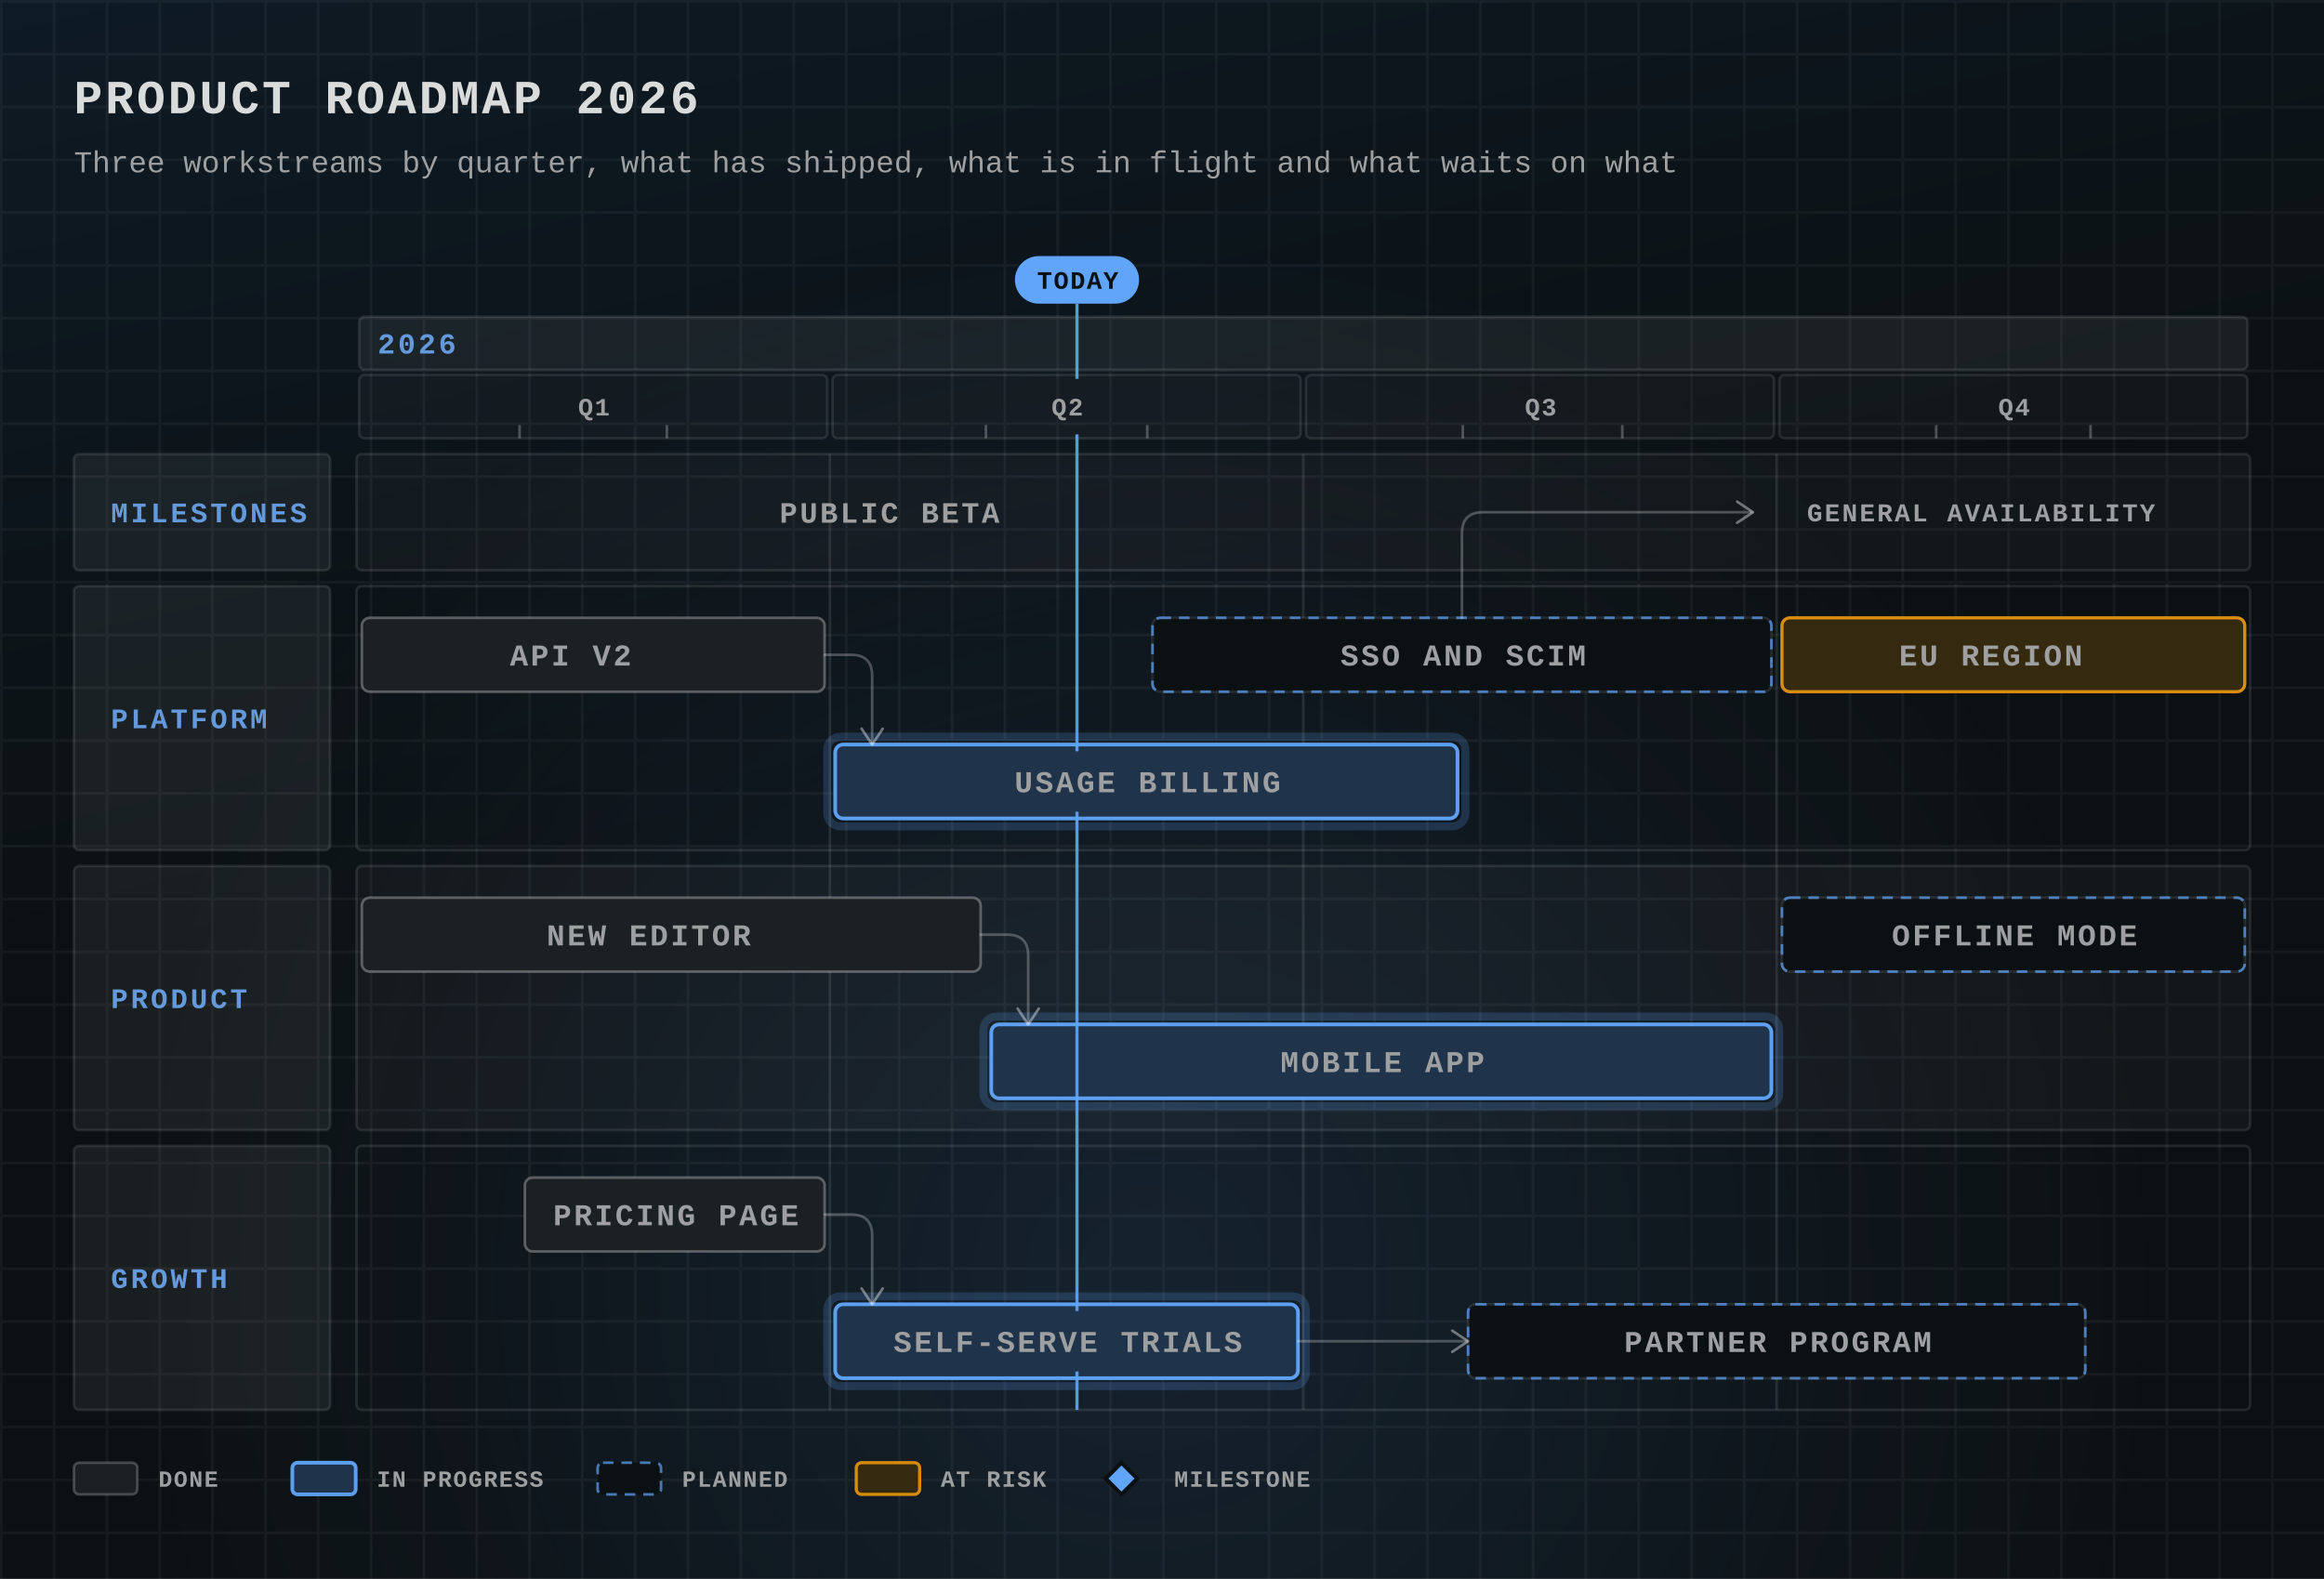
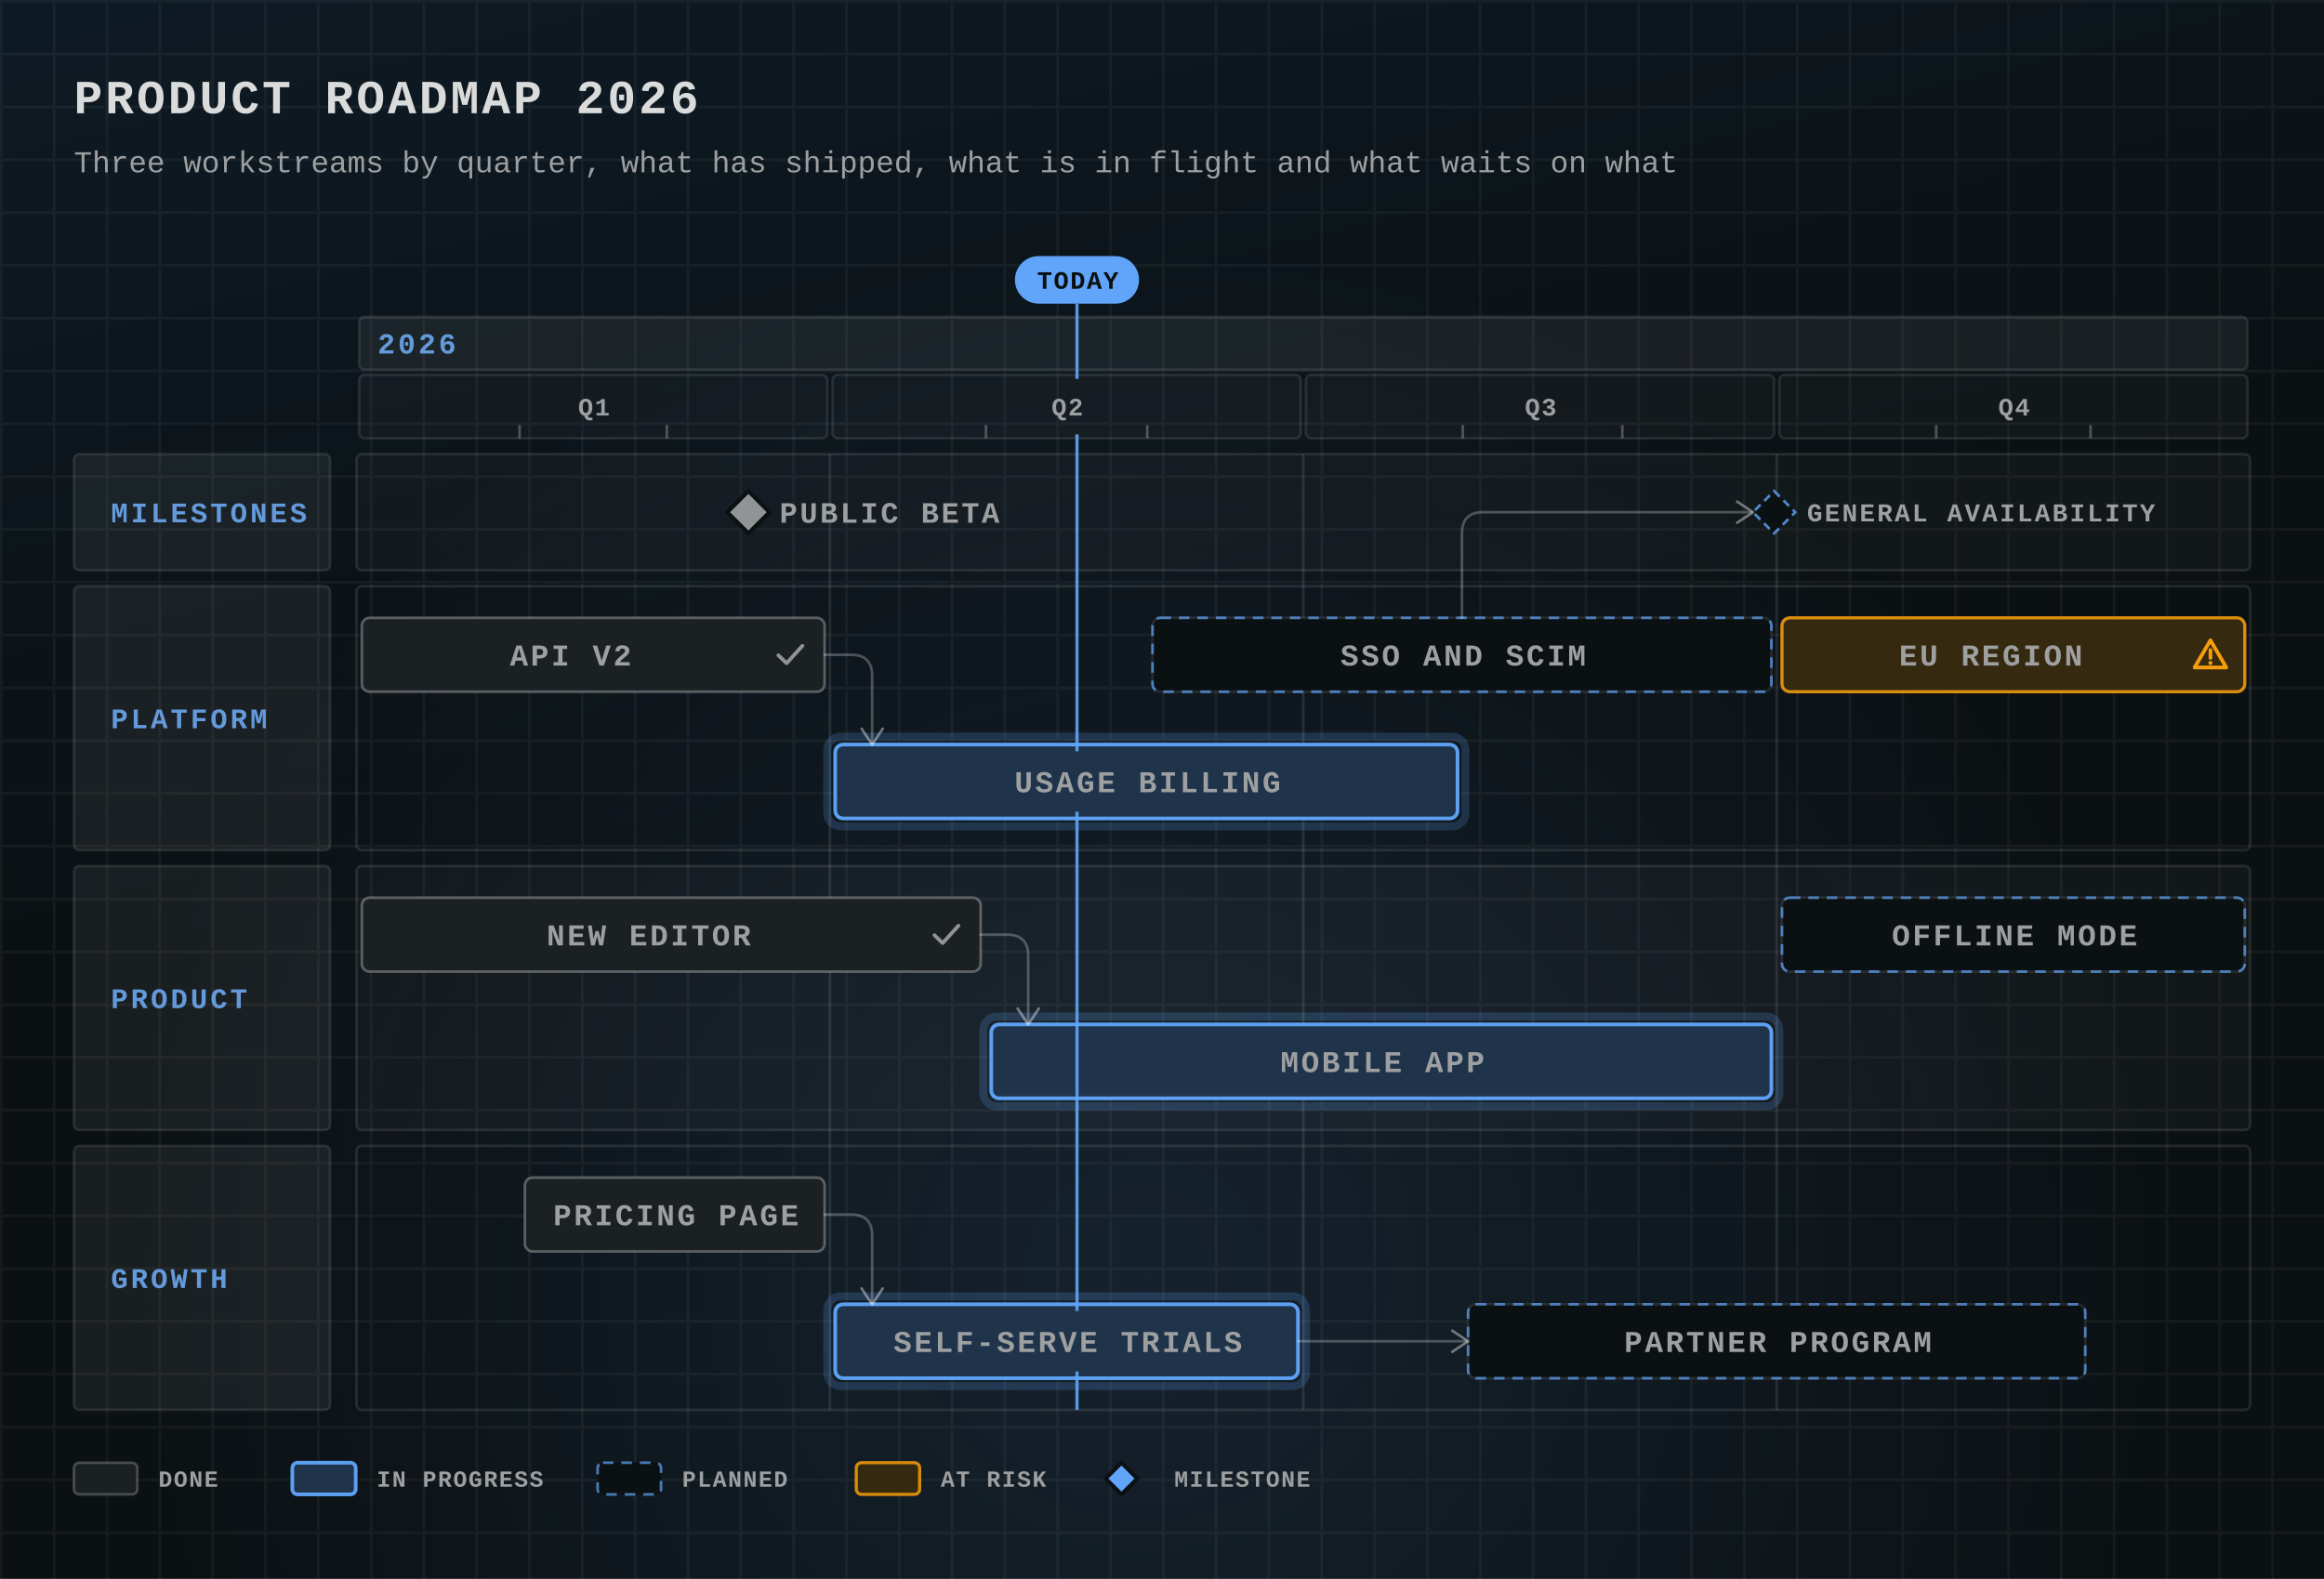
<svg xmlns="http://www.w3.org/2000/svg" width="880" height="598" viewBox="0 0 880 598" role="img" aria-labelledby="timeline-product-roadmap-dark-sdw-title timeline-product-roadmap-dark-sdw-desc" font-family="'Geist Mono', ui-monospace, SFMono-Regular, Menlo, Consolas, 'Liberation Mono', monospace">
  <defs>
    <linearGradient id="timeline-product-roadmap-dark-bg" x1="0" y1="0" x2="0.34" y2="0.94">
      <stop offset="0" stop-color="#0e1a24" />
      <stop offset="0.6" stop-color="#0b1012" />
    </linearGradient>
    <pattern id="timeline-product-roadmap-dark-grid" width="20" height="20" patternUnits="userSpaceOnUse">
      <path d="M0 0.5H20M0.5 0V20" fill="none" stroke="#ffffff" stroke-opacity="0.045" stroke-width="1" />
    </pattern>
    <radialGradient id="timeline-product-roadmap-dark-wash" gradientUnits="userSpaceOnUse" cx="434.08" cy="484" r="394.86">
      <stop offset="0" stop-color="#60a5fa" stop-opacity="0.12" />
      <stop offset="1" stop-color="#60a5fa" stop-opacity="0" />
    </radialGradient>
  </defs>
  <rect width="880" height="598" fill="url(#timeline-product-roadmap-dark-bg)" />
  <rect width="880" height="598" fill="url(#timeline-product-roadmap-dark-grid)" />
  <rect width="880" height="598" fill="url(#timeline-product-roadmap-dark-wash)" />
  <text font-size="18" font-weight="700" letter-spacing="1.08" fill="#dadbdb">
    <tspan x="28" y="42.89">PRODUCT ROADMAP 2026</tspan>
  </text>
  <text font-size="11.5" font-weight="400" fill="#9d9fa0">
    <tspan x="28" y="65.25">Three workstreams by quarter, what has shipped, what is in flight and what waits on what</tspan>
  </text>
  <g>
    <rect x="135" y="172" width="717" height="44" rx="2" fill="#ffffff" fill-opacity="0.03" stroke="#ffffff" stroke-opacity="0.1" stroke-width="1" />
    <rect x="28" y="172" width="97" height="44" rx="2" fill="#ffffff" fill-opacity="0.06" stroke="#ffffff" stroke-opacity="0.1" stroke-width="1" />
    <text font-size="10.75" font-weight="700" letter-spacing="1.08" fill="#649adb">
      <tspan x="42" y="197.82">MILESTONES</tspan>
    </text>
    <rect x="135" y="222" width="717" height="100" rx="2" fill="#ffffff" fill-opacity="0" stroke="#ffffff" stroke-opacity="0.1" stroke-width="1" />
    <rect x="28" y="222" width="97" height="100" rx="2" fill="#ffffff" fill-opacity="0.06" stroke="#ffffff" stroke-opacity="0.1" stroke-width="1" />
    <text font-size="10.75" font-weight="700" letter-spacing="1.08" fill="#649adb">
      <tspan x="42" y="275.82">PLATFORM</tspan>
    </text>
    <rect x="135" y="328" width="717" height="100" rx="2" fill="#ffffff" fill-opacity="0.03" stroke="#ffffff" stroke-opacity="0.1" stroke-width="1" />
    <rect x="28" y="328" width="97" height="100" rx="2" fill="#ffffff" fill-opacity="0.06" stroke="#ffffff" stroke-opacity="0.1" stroke-width="1" />
    <text font-size="10.75" font-weight="700" letter-spacing="1.08" fill="#649adb">
      <tspan x="42" y="381.82">PRODUCT</tspan>
    </text>
    <rect x="135" y="434" width="717" height="100" rx="2" fill="#ffffff" fill-opacity="0" stroke="#ffffff" stroke-opacity="0.1" stroke-width="1" />
    <rect x="28" y="434" width="97" height="100" rx="2" fill="#ffffff" fill-opacity="0.06" stroke="#ffffff" stroke-opacity="0.1" stroke-width="1" />
    <text font-size="10.75" font-weight="700" letter-spacing="1.08" fill="#649adb">
      <tspan x="42" y="487.82">GROWTH</tspan>
    </text>
    <rect x="136" y="120" width="715" height="20" rx="2" fill="#ffffff" fill-opacity="0.06" stroke="#ffffff" stroke-opacity="0.1" stroke-width="1" />
    <text font-size="11" font-weight="700" letter-spacing="1.1" fill="#649adb">
      <tspan x="143" y="133.91">2026</tspan>
    </text>
    <rect x="136" y="142" width="177.25" height="24" rx="2" fill="#ffffff" fill-opacity="0.03" stroke="#ffffff" stroke-opacity="0.1" stroke-width="1" />
    <text font-size="9.5" font-weight="700" letter-spacing="0.57" fill="#9d9fa0" text-anchor="middle">
      <tspan x="224.91" y="157.37">Q1</tspan>
    </text>
    <rect x="315.25" y="142" width="177.25" height="24" rx="2" fill="#ffffff" fill-opacity="0.03" stroke="#ffffff" stroke-opacity="0.1" stroke-width="1" />
    <text font-size="9.5" font-weight="700" letter-spacing="0.57" fill="#9d9fa0" text-anchor="middle">
      <tspan x="404.16" y="157.37">Q2</tspan>
    </text>
    <rect x="494.5" y="142" width="177.25" height="24" rx="2" fill="#ffffff" fill-opacity="0.03" stroke="#ffffff" stroke-opacity="0.1" stroke-width="1" />
    <text font-size="9.5" font-weight="700" letter-spacing="0.57" fill="#9d9fa0" text-anchor="middle">
      <tspan x="583.41" y="157.37">Q3</tspan>
    </text>
    <rect x="673.75" y="142" width="177.25" height="24" rx="2" fill="#ffffff" fill-opacity="0.03" stroke="#ffffff" stroke-opacity="0.1" stroke-width="1" />
    <text font-size="9.5" font-weight="700" letter-spacing="0.57" fill="#9d9fa0" text-anchor="middle">
      <tspan x="762.66" y="157.37">Q4</tspan>
    </text>
    <path d="M196.74 161 V166" fill="none" stroke="#ffffff" stroke-opacity="0.25" stroke-width="1" />
    <path d="M252.51 161 V166" fill="none" stroke="#ffffff" stroke-opacity="0.25" stroke-width="1" />
    <path d="M373.34 161 V166" fill="none" stroke="#ffffff" stroke-opacity="0.25" stroke-width="1" />
    <path d="M434.41 161 V166" fill="none" stroke="#ffffff" stroke-opacity="0.25" stroke-width="1" />
    <path d="M553.9 161 V166" fill="none" stroke="#ffffff" stroke-opacity="0.25" stroke-width="1" />
    <path d="M614.3 161 V166" fill="none" stroke="#ffffff" stroke-opacity="0.25" stroke-width="1" />
    <path d="M733.15 161 V166" fill="none" stroke="#ffffff" stroke-opacity="0.25" stroke-width="1" />
    <path d="M791.6 161 V166" fill="none" stroke="#ffffff" stroke-opacity="0.25" stroke-width="1" />
    <path d="M314.25 172 V534" fill="none" stroke="#ffffff" stroke-opacity="0.1" stroke-width="1" />
    <path d="M493.5 172 V534" fill="none" stroke="#ffffff" stroke-opacity="0.1" stroke-width="1" />
    <path d="M672.75 172 V534" fill="none" stroke="#ffffff" stroke-opacity="0.1" stroke-width="1" />
-     <g opacity="0">
+     <g>
      <path d="M283.38 186 L291.38 194 L283.38 202 L275.38 194 Z" fill="#919394" stroke="#0b1012" stroke-width="1.5" />
      <animate attributeName="opacity" values="0;0;1;1;0;0" keyTimes="0;0.155;0.177;0.866;0.946;1" dur="5.6s" repeatCount="indefinite" />
    </g>
-     <g opacity="0">
+     <g>
      <path d="M671.78 186 L679.78 194 L671.78 202 L663.78 194 Z" fill="#0b1012" stroke="#60a5fa" stroke-opacity="0.8" stroke-width="1" stroke-dasharray="3 2" />
      <animate attributeName="opacity" values="0;0;1;1;0;0" keyTimes="0;0.446;0.467;0.866;0.946;1" dur="5.6s" repeatCount="indefinite" />
    </g>
    <rect x="137" y="234" width="175.25" height="28" rx="3" fill="#0b1012" stroke="#ffffff" stroke-opacity="0.1" stroke-width="1" />
    <rect x="137" y="234" width="175.25" height="28" rx="3" fill="#ffffff" fill-opacity="0.07" stroke="#ffffff" stroke-opacity="0.22" stroke-width="1">
      <animate attributeName="width" values="0;0;175.25;175.25;175.25;175.25" keyTimes="0;0.046;0.177;0.866;0.946;1" dur="5.6s" repeatCount="indefinite" />
      <animate attributeName="opacity" values="1;1;1;1;0;0" keyTimes="0;0.046;0.177;0.866;0.946;1" dur="5.6s" repeatCount="indefinite" />
    </rect>
-     <g opacity="0">
+     <g>
      <path d="M294.75 248.2 L297.85 251.2 L303.85 244.6" fill="none" stroke="#919394" stroke-width="1.4" stroke-linecap="round" stroke-linejoin="round" />
      <animate attributeName="opacity" values="0;0;1;1;0;0" keyTimes="0;0.177;0.199;0.866;0.946;1" dur="5.6s" repeatCount="indefinite" />
    </g>
    <rect x="313.25" y="279" width="241.65" height="34" rx="5" fill="none" stroke="#60a5fa" stroke-opacity="0.2" stroke-width="3" />
    <rect x="316.25" y="282" width="235.65" height="28" rx="3" fill="#0b1012" stroke="#ffffff" stroke-opacity="0.1" stroke-width="1" />
    <rect x="316.25" y="282" width="235.65" height="28" rx="3" fill="#60a5fa" fill-opacity="0.24" stroke="#60a5fa" stroke-opacity="0.95" stroke-width="1.4">
      <animate attributeName="width" values="0;0;235.65;235.65;235.65;235.65" keyTimes="0;0.18;0.356;0.866;0.946;1" dur="5.6s" repeatCount="indefinite" />
      <animate attributeName="opacity" values="1;1;1;1;0;0" keyTimes="0;0.18;0.356;0.866;0.946;1" dur="5.6s" repeatCount="indefinite" />
    </rect>
    <rect x="436.41" y="234" width="234.34" height="28" rx="3" fill="#0b1012" stroke="#ffffff" stroke-opacity="0.1" stroke-width="1" />
    <rect x="436.41" y="234" width="234.34" height="28" rx="3" fill="none" stroke="#60a5fa" stroke-opacity="0.7" stroke-width="1" stroke-dasharray="4 3">
      <animate attributeName="width" values="0;0;234.34;234.34;234.34;234.34" keyTimes="0;0.27;0.445;0.866;0.946;1" dur="5.6s" repeatCount="indefinite" />
      <animate attributeName="opacity" values="1;1;1;1;0;0" keyTimes="0;0.27;0.445;0.866;0.946;1" dur="5.6s" repeatCount="indefinite" />
    </rect>
    <rect x="674.75" y="234" width="175.25" height="28" rx="3" fill="#0b1012" stroke="#ffffff" stroke-opacity="0.1" stroke-width="1" />
    <rect x="674.75" y="234" width="175.25" height="28" rx="3" fill="#f59e0b" fill-opacity="0.18" stroke="#f59e0b" stroke-opacity="0.85" stroke-width="1.2">
      <animate attributeName="width" values="0;0;175.25;175.25;175.25;175.25" keyTimes="0;0.448;0.579;0.866;0.946;1" dur="5.6s" repeatCount="indefinite" />
      <animate attributeName="opacity" values="1;1;1;1;0;0" keyTimes="0;0.448;0.579;0.866;0.946;1" dur="5.6s" repeatCount="indefinite" />
    </rect>
-     <g opacity="0">
+     <g>
      <path d="M837 242.5 L843 252.8 L831 252.8 Z" fill="none" stroke="#f59e0b" stroke-width="1.4" stroke-linejoin="round" />
      <path d="M837 246.2 V249.2" stroke="#f59e0b" stroke-width="1.4" stroke-linecap="round" />
      <circle cx="837" cy="251.1" r="0.77" fill="#f59e0b" />
      <animate attributeName="opacity" values="0;0;1;1;0;0" keyTimes="0;0.579;0.6;0.866;0.946;1" dur="5.6s" repeatCount="indefinite" />
    </g>
    <rect x="137" y="340" width="234.34" height="28" rx="3" fill="#0b1012" stroke="#ffffff" stroke-opacity="0.1" stroke-width="1" />
    <rect x="137" y="340" width="234.34" height="28" rx="3" fill="#ffffff" fill-opacity="0.07" stroke="#ffffff" stroke-opacity="0.22" stroke-width="1">
      <animate attributeName="width" values="0;0;234.34;234.34;234.34;234.34" keyTimes="0;0.046;0.221;0.866;0.946;1" dur="5.6s" repeatCount="indefinite" />
      <animate attributeName="opacity" values="1;1;1;1;0;0" keyTimes="0;0.046;0.221;0.866;0.946;1" dur="5.6s" repeatCount="indefinite" />
    </rect>
-     <g opacity="0">
+     <g>
      <path d="M353.84 354.2 L356.94 357.2 L362.94 350.6" fill="none" stroke="#919394" stroke-width="1.4" stroke-linecap="round" stroke-linejoin="round" />
      <animate attributeName="opacity" values="0;0;1;1;0;0" keyTimes="0;0.221;0.243;0.866;0.946;1" dur="5.6s" repeatCount="indefinite" />
    </g>
    <rect x="372.34" y="385" width="301.41" height="34" rx="5" fill="none" stroke="#60a5fa" stroke-opacity="0.2" stroke-width="3" />
    <rect x="375.34" y="388" width="295.41" height="28" rx="3" fill="#0b1012" stroke="#ffffff" stroke-opacity="0.1" stroke-width="1" />
    <rect x="375.34" y="388" width="295.41" height="28" rx="3" fill="#60a5fa" fill-opacity="0.24" stroke="#60a5fa" stroke-opacity="0.95" stroke-width="1.4">
      <animate attributeName="width" values="0;0;295.41;295.41;295.41;295.41" keyTimes="0;0.224;0.445;0.866;0.946;1" dur="5.6s" repeatCount="indefinite" />
      <animate attributeName="opacity" values="1;1;1;1;0;0" keyTimes="0;0.224;0.445;0.866;0.946;1" dur="5.6s" repeatCount="indefinite" />
    </rect>
    <rect x="674.75" y="340" width="175.25" height="28" rx="3" fill="#0b1012" stroke="#ffffff" stroke-opacity="0.1" stroke-width="1" />
    <rect x="674.75" y="340" width="175.25" height="28" rx="3" fill="none" stroke="#60a5fa" stroke-opacity="0.7" stroke-width="1" stroke-dasharray="4 3">
      <animate attributeName="width" values="0;0;175.25;175.25;175.25;175.25" keyTimes="0;0.448;0.579;0.866;0.946;1" dur="5.6s" repeatCount="indefinite" />
      <animate attributeName="opacity" values="1;1;1;1;0;0" keyTimes="0;0.448;0.579;0.866;0.946;1" dur="5.6s" repeatCount="indefinite" />
    </rect>
    <rect x="198.74" y="446" width="113.51" height="28" rx="3" fill="#0b1012" stroke="#ffffff" stroke-opacity="0.1" stroke-width="1" />
    <rect x="198.74" y="446" width="113.51" height="28" rx="3" fill="#ffffff" fill-opacity="0.07" stroke="#ffffff" stroke-opacity="0.22" stroke-width="1">
      <animate attributeName="width" values="0;0;113.51;113.51;113.51;113.51" keyTimes="0;0.092;0.177;0.866;0.946;1" dur="5.6s" repeatCount="indefinite" />
      <animate attributeName="opacity" values="1;1;1;1;0;0" keyTimes="0;0.092;0.177;0.866;0.946;1" dur="5.6s" repeatCount="indefinite" />
    </rect>
    <rect x="313.25" y="491" width="181.25" height="34" rx="5" fill="none" stroke="#60a5fa" stroke-opacity="0.2" stroke-width="3" />
    <rect x="316.25" y="494" width="175.25" height="28" rx="3" fill="#0b1012" stroke="#ffffff" stroke-opacity="0.1" stroke-width="1" />
    <rect x="316.25" y="494" width="175.25" height="28" rx="3" fill="#60a5fa" fill-opacity="0.24" stroke="#60a5fa" stroke-opacity="0.95" stroke-width="1.4">
      <animate attributeName="width" values="0;0;175.25;175.25;175.25;175.25" keyTimes="0;0.18;0.311;0.866;0.946;1" dur="5.6s" repeatCount="indefinite" />
      <animate attributeName="opacity" values="1;1;1;1;0;0" keyTimes="0;0.18;0.311;0.866;0.946;1" dur="5.6s" repeatCount="indefinite" />
    </rect>
    <rect x="555.9" y="494" width="233.7" height="28" rx="3" fill="#0b1012" stroke="#ffffff" stroke-opacity="0.1" stroke-width="1" />
    <rect x="555.9" y="494" width="233.7" height="28" rx="3" fill="none" stroke="#60a5fa" stroke-opacity="0.7" stroke-width="1" stroke-dasharray="4 3">
      <animate attributeName="width" values="0;0;233.7;233.7;233.7;233.7" keyTimes="0;0.359;0.534;0.866;0.946;1" dur="5.6s" repeatCount="indefinite" />
      <animate attributeName="opacity" values="1;1;1;1;0;0" keyTimes="0;0.359;0.534;0.866;0.946;1" dur="5.6s" repeatCount="indefinite" />
    </rect>
    <path d="M407.81 115 V143.5 M407.81 164.5 V284.55 M407.81 307.45 V496.55 M407.81 519.45 V534" fill="none" stroke="#60a5fa" stroke-opacity="0.9" stroke-width="1.2" />
    <rect x="384.31" y="97" width="47" height="18" rx="9" fill="none" stroke="#60a5fa" stroke-width="1" opacity="0">
      <animate attributeName="stroke-width" values="1;7" dur="1.8s" repeatCount="indefinite" />
      <animate attributeName="opacity" values="0.55;0" dur="1.8s" repeatCount="indefinite" />
    </rect>
    <rect x="384.31" y="97" width="47" height="18" rx="9" fill="#60a5fa" />
    <text font-size="9.5" font-weight="700" letter-spacing="0.57" fill="#0b1012" text-anchor="middle">
      <tspan x="408.1" y="109.37">TODAY</tspan>
    </text>
    <rect x="28" y="554" width="24" height="12" rx="2" fill="#0b1012" />
    <rect x="28" y="554" width="24" height="12" rx="2" fill="#ffffff" fill-opacity="0.07" stroke="#ffffff" stroke-opacity="0.22" stroke-width="1" />
    <text font-size="8.75" font-weight="700" letter-spacing="0.53" fill="#9d9fa0">
      <tspan x="60" y="563.11">DONE</tspan>
    </text>
    <rect x="110.69" y="554" width="24" height="12" rx="2" fill="#0b1012" />
    <rect x="110.69" y="554" width="24" height="12" rx="2" fill="#60a5fa" fill-opacity="0.24" stroke="#60a5fa" stroke-opacity="0.95" stroke-width="1.4" />
    <text font-size="8.75" font-weight="700" letter-spacing="0.53" fill="#9d9fa0">
      <tspan x="142.69" y="563.11">IN PROGRESS</tspan>
    </text>
    <rect x="226.3" y="554" width="24" height="12" rx="2" fill="#0b1012" />
    <rect x="226.3" y="554" width="24" height="12" rx="2" fill="none" stroke="#60a5fa" stroke-opacity="0.7" stroke-width="1" stroke-dasharray="4 3" />
    <text font-size="8.75" font-weight="700" letter-spacing="0.53" fill="#9d9fa0">
      <tspan x="258.3" y="563.11">PLANNED</tspan>
    </text>
    <rect x="324.23" y="554" width="24" height="12" rx="2" fill="#0b1012" />
    <rect x="324.23" y="554" width="24" height="12" rx="2" fill="#f59e0b" fill-opacity="0.18" stroke="#f59e0b" stroke-opacity="0.85" stroke-width="1.2" />
    <text font-size="8.75" font-weight="700" letter-spacing="0.53" fill="#9d9fa0">
      <tspan x="356.23" y="563.11">AT RISK</tspan>
    </text>
    <path d="M424.65 554 L430.65 560 L424.65 566 L418.65 560 Z" fill="#60a5fa" stroke="#0b1012" stroke-width="1.5" />
    <text font-size="8.75" font-weight="700" letter-spacing="0.53" fill="#9d9fa0">
      <tspan x="444.65" y="563.11">MILESTONE</tspan>
    </text>
  </g>
  <g id="timeline-product-roadmap-dark-e-e1">
    <path d="M312.25 248 L322.25 248 Q330.25 248 330.25 256 L330.25 281.5" fill="none" stroke="#ffffff" stroke-opacity="0.25" stroke-width="1" stroke-linecap="round" stroke-linejoin="round" />
    <path d="M326.25 276 L330.25 282 L334.25 276" fill="none" stroke="#ffffff" stroke-opacity="0.4" stroke-width="1" stroke-linecap="round" stroke-linejoin="round" />
  </g>
  <g id="timeline-product-roadmap-dark-e-e2">
    <path d="M371.34 354 L381.34 354 Q389.34 354 389.34 362 L389.34 387.5" fill="none" stroke="#ffffff" stroke-opacity="0.25" stroke-width="1" stroke-linecap="round" stroke-linejoin="round" />
    <path d="M385.34 382 L389.34 388 L393.34 382" fill="none" stroke="#ffffff" stroke-opacity="0.4" stroke-width="1" stroke-linecap="round" stroke-linejoin="round" />
  </g>
  <g id="timeline-product-roadmap-dark-e-e3">
    <path d="M312.25 460 L322.25 460 Q330.25 460 330.25 468 L330.25 493.5" fill="none" stroke="#ffffff" stroke-opacity="0.25" stroke-width="1" stroke-linecap="round" stroke-linejoin="round" />
    <path d="M326.25 488 L330.25 494 L334.25 488" fill="none" stroke="#ffffff" stroke-opacity="0.4" stroke-width="1" stroke-linecap="round" stroke-linejoin="round" />
    <path d="M312.25 460 L322.25 460 Q330.25 460 330.25 468 L330.25 493.5" fill="none" stroke="#60a5fa" stroke-opacity="0.5" stroke-width="1.2" stroke-linecap="round" stroke-linejoin="round" pathLength="1" stroke-dasharray="1 1" stroke-dashoffset="1" opacity="0">
      <animate attributeName="stroke-dashoffset" values="1;1;0;0" keyTimes="0;0.353;0.466;1" calcMode="spline" keySplines="0 0 1 1;0.65 0 0.35 1;0 0 1 1" dur="3.544s" repeatCount="indefinite" />
      <animate attributeName="opacity" values="0;0;1;1;0;0" keyTimes="0;0.353;0.403;0.9;0.951;1" dur="3.544s" repeatCount="indefinite" />
    </path>
    <g opacity="0">
      <path d="M326.25 488 L330.25 494 L334.25 488" fill="none" stroke="#60a5fa" stroke-opacity="0.7" stroke-width="1" stroke-linecap="round" stroke-linejoin="round" />
      <animate attributeName="opacity" values="0;0;1;1;0;0" keyTimes="0;0.466;0.516;0.9;0.951;1" dur="3.544s" repeatCount="indefinite" />
    </g>
  </g>
  <g id="timeline-product-roadmap-dark-e-e4">
    <path d="M491.5 508 L555.4 508" fill="none" stroke="#ffffff" stroke-opacity="0.25" stroke-width="1" stroke-linecap="round" stroke-linejoin="round" />
    <path d="M549.9 512 L555.9 508 L549.9 504" fill="none" stroke="#ffffff" stroke-opacity="0.4" stroke-width="1" stroke-linecap="round" stroke-linejoin="round" />
    <path d="M491.5 508 L555.4 508" fill="none" stroke="#60a5fa" stroke-opacity="0.5" stroke-width="1.2" stroke-linecap="round" stroke-linejoin="round" pathLength="1" stroke-dasharray="1 1" stroke-dashoffset="1" opacity="0">
      <animate attributeName="stroke-dashoffset" values="1;1;0;0" keyTimes="0;0.533;0.646;1" calcMode="spline" keySplines="0 0 1 1;0.65 0 0.35 1;0 0 1 1" dur="3.544s" repeatCount="indefinite" />
      <animate attributeName="opacity" values="0;0;1;1;0;0" keyTimes="0;0.533;0.584;0.9;0.951;1" dur="3.544s" repeatCount="indefinite" />
    </path>
    <g opacity="0">
      <path d="M549.9 512 L555.9 508 L549.9 504" fill="none" stroke="#60a5fa" stroke-opacity="0.7" stroke-width="1" stroke-linecap="round" stroke-linejoin="round" />
      <animate attributeName="opacity" values="0;0;1;1;0;0" keyTimes="0;0.646;0.697;0.9;0.951;1" dur="3.544s" repeatCount="indefinite" />
    </g>
  </g>
  <g id="timeline-product-roadmap-dark-e-e5">
    <path d="M553.58 234 L553.58 202 Q553.58 194 561.58 194 L663.28 194" fill="none" stroke="#ffffff" stroke-opacity="0.25" stroke-width="1" stroke-linecap="round" stroke-linejoin="round" />
    <path d="M657.78 198 L663.78 194 L657.78 190" fill="none" stroke="#ffffff" stroke-opacity="0.4" stroke-width="1" stroke-linecap="round" stroke-linejoin="round" />
  </g>
  <g id="timeline-product-roadmap-dark-n-beta">
    <text font-size="11.25" font-weight="700" letter-spacing="0.9" fill="#9d9fa0" text-anchor="middle">
      <tspan x="336.83" y="197.99">PUBLIC BETA</tspan>
    </text>
  </g>
  <g id="timeline-product-roadmap-dark-n-ga">
    <text font-size="9.75" font-weight="700" letter-spacing="0.78" fill="#9d9fa0" text-anchor="middle">
      <tspan x="750.17" y="197.46">GENERAL AVAILABILITY</tspan>
    </text>
  </g>
  <g id="timeline-product-roadmap-dark-n-api">
    <text font-size="11.5" font-weight="700" letter-spacing="0.92" fill="#9d9fa0" text-anchor="middle">
      <tspan x="216.09" y="252.08">API V2</tspan>
    </text>
  </g>
  <g id="timeline-product-roadmap-dark-n-billing">
    <text font-size="11.5" font-weight="700" letter-spacing="0.92" fill="#9d9fa0" text-anchor="middle">
      <tspan x="434.54" y="300.08">USAGE BILLING</tspan>
    </text>
  </g>
  <g id="timeline-product-roadmap-dark-n-sso">
    <text font-size="11.5" font-weight="700" letter-spacing="0.92" fill="#9d9fa0" text-anchor="middle">
      <tspan x="554.04" y="252.08">SSO AND SCIM</tspan>
    </text>
  </g>
  <g id="timeline-product-roadmap-dark-n-eu">
    <text font-size="11.5" font-weight="700" letter-spacing="0.92" fill="#9d9fa0" text-anchor="middle">
      <tspan x="753.84" y="252.08">EU REGION</tspan>
    </text>
  </g>
  <g id="timeline-product-roadmap-dark-n-editor">
    <text font-size="11.5" font-weight="700" letter-spacing="0.92" fill="#9d9fa0" text-anchor="middle">
      <tspan x="245.63" y="358.08">NEW EDITOR</tspan>
    </text>
  </g>
  <g id="timeline-product-roadmap-dark-n-mobile">
    <text font-size="11.5" font-weight="700" letter-spacing="0.92" fill="#9d9fa0" text-anchor="middle">
      <tspan x="523.5" y="406.08">MOBILE APP</tspan>
    </text>
  </g>
  <g id="timeline-product-roadmap-dark-n-offline">
    <text font-size="11.5" font-weight="700" letter-spacing="0.92" fill="#9d9fa0" text-anchor="middle">
      <tspan x="762.84" y="358.08">OFFLINE MODE</tspan>
    </text>
  </g>
  <g id="timeline-product-roadmap-dark-n-pricing">
    <text font-size="11.5" font-weight="700" letter-spacing="0.92" fill="#9d9fa0" text-anchor="middle">
      <tspan x="255.96" y="464.08">PRICING PAGE</tspan>
    </text>
  </g>
  <g id="timeline-product-roadmap-dark-n-trials">
    <text font-size="11.5" font-weight="700" letter-spacing="0.92" fill="#9d9fa0" text-anchor="middle">
      <tspan x="404.34" y="512.08">SELF-SERVE TRIALS</tspan>
    </text>
  </g>
  <g id="timeline-product-roadmap-dark-n-partners">
    <text font-size="11.5" font-weight="700" letter-spacing="0.92" fill="#9d9fa0" text-anchor="middle">
      <tspan x="673.21" y="512.08">PARTNER PROGRAM</tspan>
    </text>
  </g>
  <g id="timeline-product-roadmap-dark-story">
    <circle r="2" fill="#60a5fa" opacity="0">
      <animateMotion path="M312.25 248 L322.25 248 Q330.25 248 330.25 256 L330.25 281.5" dur="3.544s" repeatCount="indefinite" calcMode="spline" keyPoints="0;0;1;1" keyTimes="0;0.485;0.598;1" keySplines="0 0 1 1;0.65 0 0.35 1;0 0 1 1" />
      <animate attributeName="opacity" values="0;0;1;1;0;0" keyTimes="0;0.442;0.485;0.598;0.64;1" dur="3.544s" repeatCount="indefinite" />
    </circle>
    <circle r="2" fill="#60a5fa" opacity="0">
      <animateMotion path="M371.34 354 L381.34 354 Q389.34 354 389.34 362 L389.34 387.5" dur="3.544s" repeatCount="indefinite" calcMode="spline" keyPoints="0;0;1;1" keyTimes="0;0.573;0.686;1" keySplines="0 0 1 1;0.65 0 0.35 1;0 0 1 1" />
      <animate attributeName="opacity" values="0;0;1;1;0;0" keyTimes="0;0.53;0.573;0.686;0.728;1" dur="3.544s" repeatCount="indefinite" />
    </circle>
    <path d="M312.25 460 L322.25 460 Q330.25 460 330.25 468 L330.25 493.5" fill="none" stroke="#60a5fa" stroke-opacity="0.6" stroke-width="2.4" pathLength="1" stroke-dasharray="0.5 2" stroke-dashoffset="0.5" opacity="0">
      <animate attributeName="stroke-dashoffset" values="0.5;0.5;-0.5;-1;-1" keyTimes="0;0.353;0.466;0.522;1" calcMode="spline" keySplines="0 0 1 1;0.65 0 0.35 1;0 0 1 1;0 0 1 1" dur="3.544s" repeatCount="indefinite" />
      <animate attributeName="opacity" values="0;0;1;1;0;0" keyTimes="0;0.353;0.355;0.522;0.525;1" dur="3.544s" repeatCount="indefinite" />
    </path>
    <circle r="2.5" fill="#60a5fa" opacity="0">
      <animateMotion path="M312.25 460 L322.25 460 Q330.25 460 330.25 468 L330.25 493.5" dur="3.544s" repeatCount="indefinite" calcMode="spline" keyPoints="0;0;1;1" keyTimes="0;0.353;0.466;1" keySplines="0 0 1 1;0.65 0 0.35 1;0 0 1 1" />
      <animate attributeName="opacity" values="0;0;1;1;0;0" keyTimes="0;0.31;0.353;0.533;0.576;1" dur="3.544s" repeatCount="indefinite" />
    </circle>
    <path d="M491.5 508 L555.4 508" fill="none" stroke="#60a5fa" stroke-opacity="0.6" stroke-width="2.4" pathLength="1" stroke-dasharray="0.41 2" stroke-dashoffset="0.41" opacity="0">
      <animate attributeName="stroke-dashoffset" values="0.41;0.41;-0.59;-1;-1" keyTimes="0;0.533;0.646;0.692;1" calcMode="spline" keySplines="0 0 1 1;0.65 0 0.35 1;0 0 1 1;0 0 1 1" dur="3.544s" repeatCount="indefinite" />
      <animate attributeName="opacity" values="0;0;1;1;0;0" keyTimes="0;0.533;0.536;0.692;0.695;1" dur="3.544s" repeatCount="indefinite" />
    </path>
    <circle r="2.5" fill="#60a5fa" opacity="0">
      <animateMotion path="M491.5 508 L555.4 508" dur="3.544s" repeatCount="indefinite" calcMode="spline" keyPoints="0;0;1;1" keyTimes="0;0.533;0.646;1" keySplines="0 0 1 1;0.65 0 0.35 1;0 0 1 1" />
      <animate attributeName="opacity" values="0;0;1;1;0;0" keyTimes="0;0.491;0.533;0.646;0.688;1" dur="3.544s" repeatCount="indefinite" />
    </circle>
  </g>
</svg>
